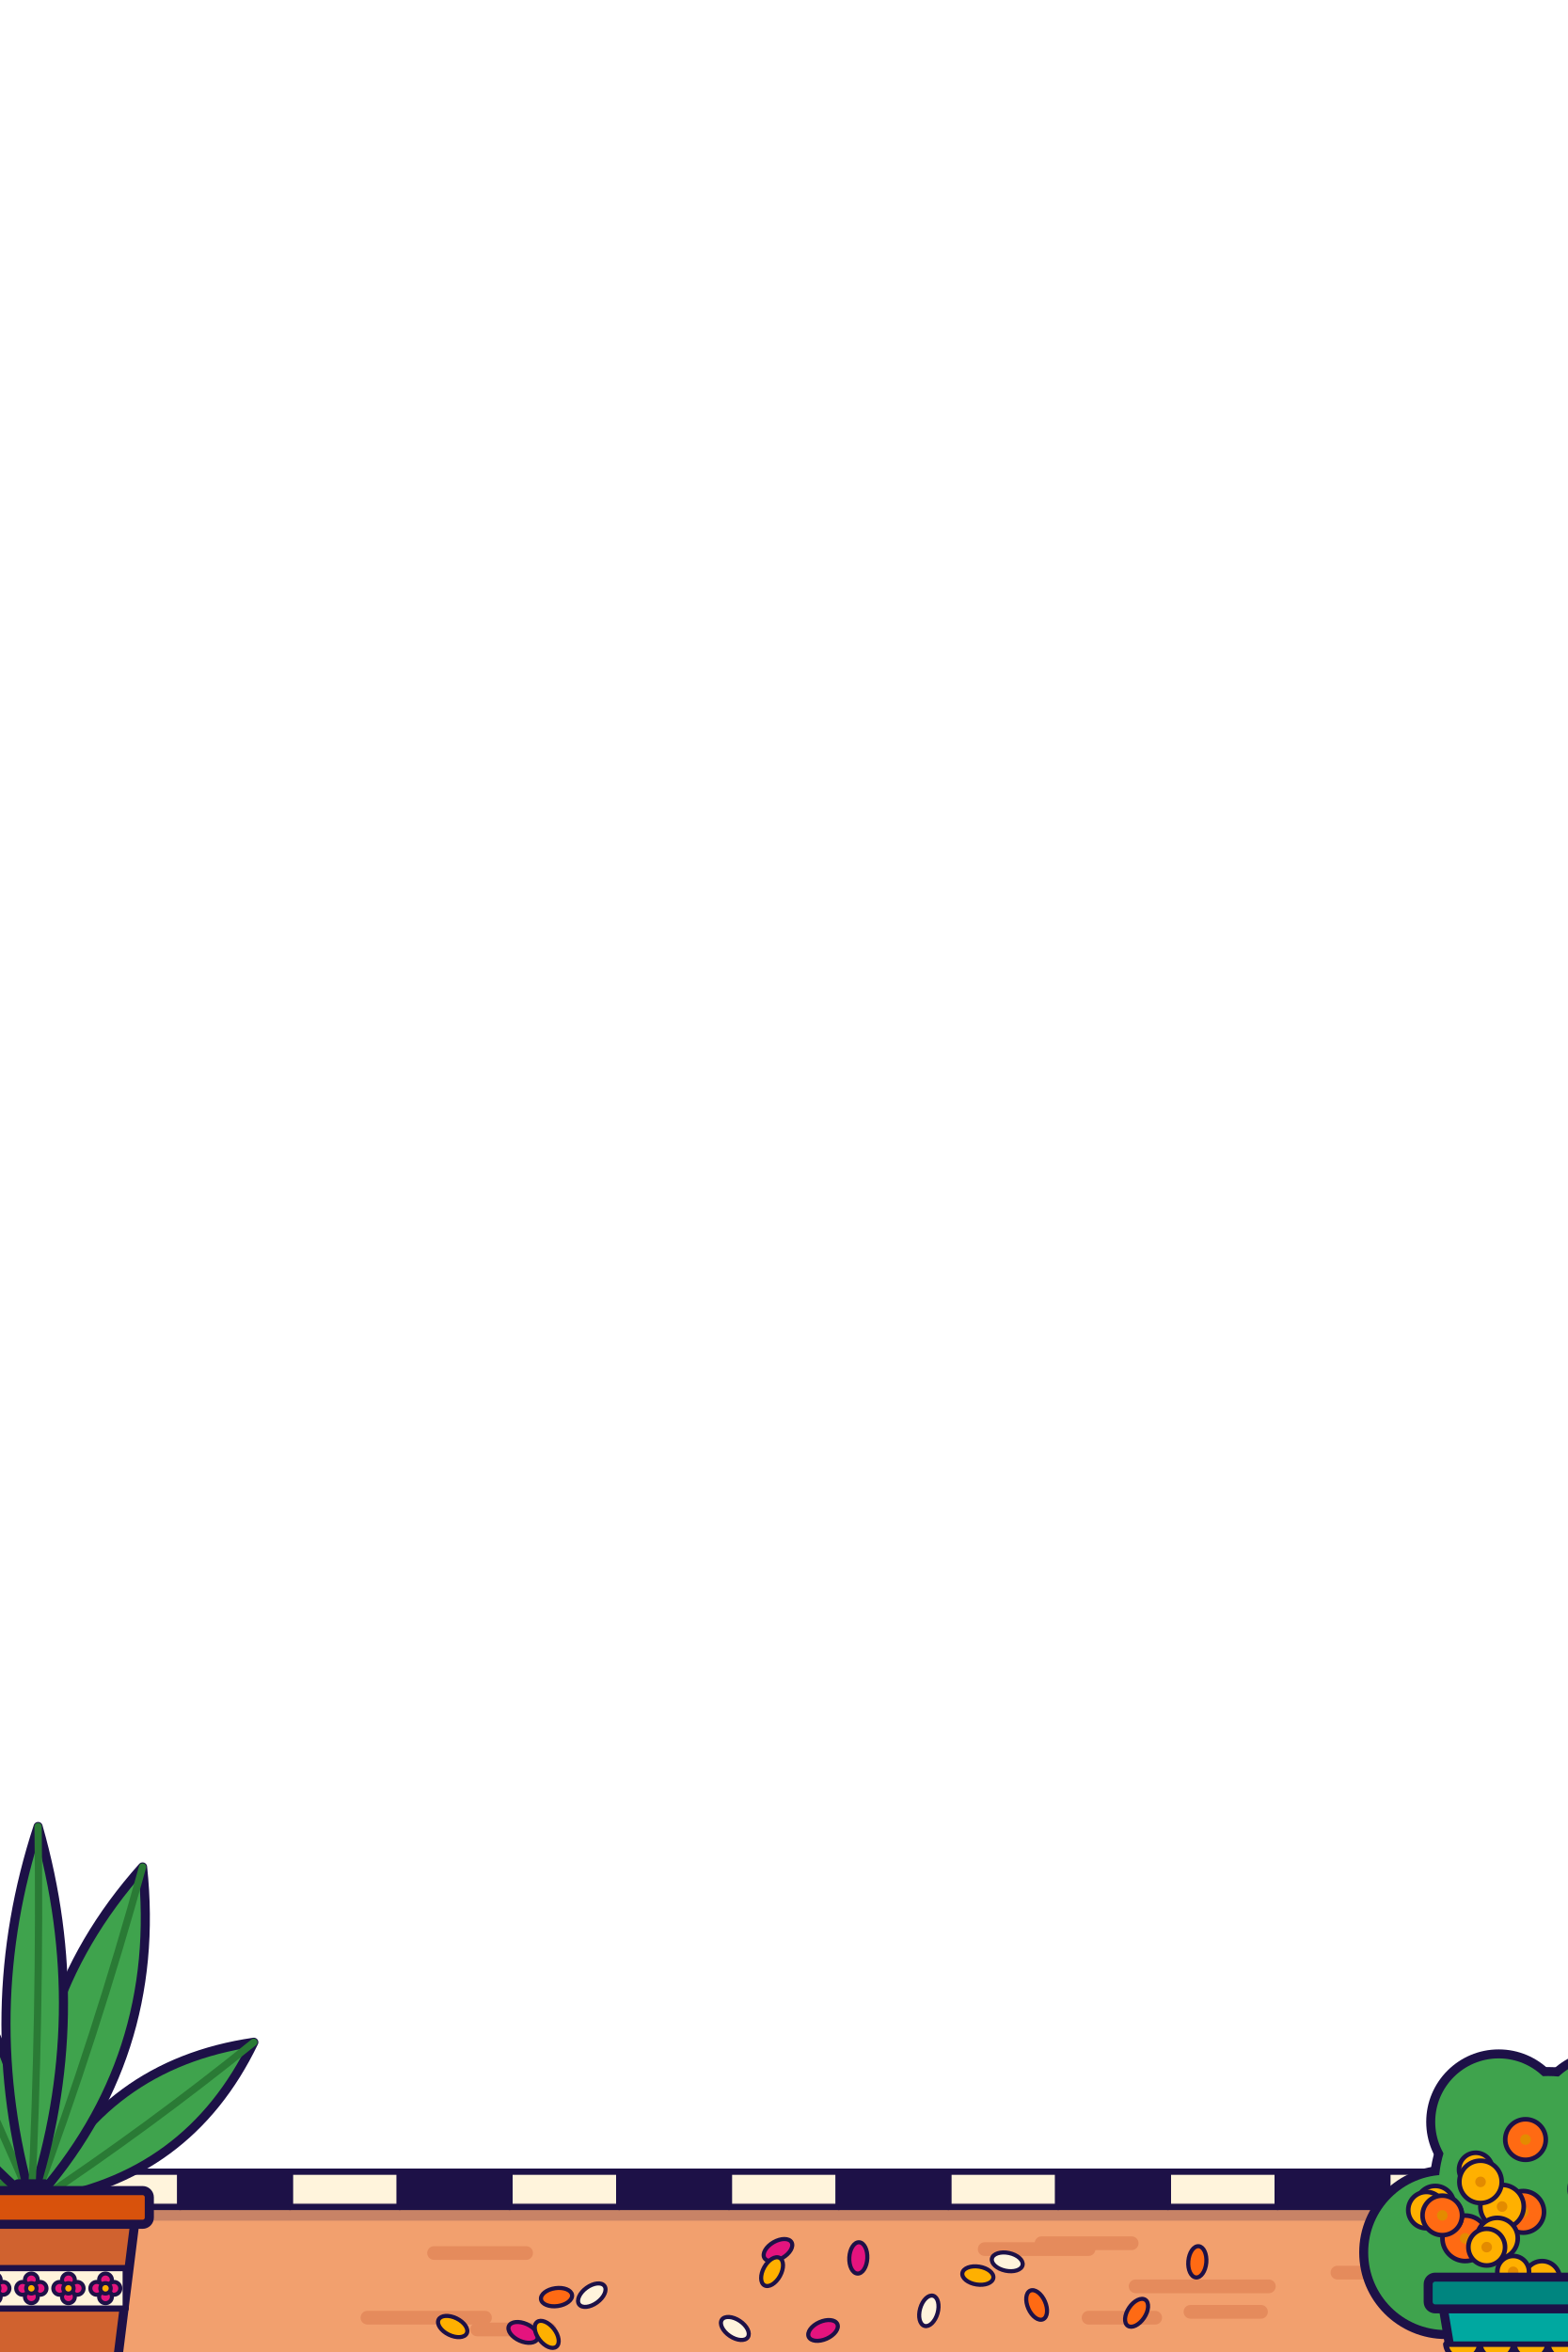
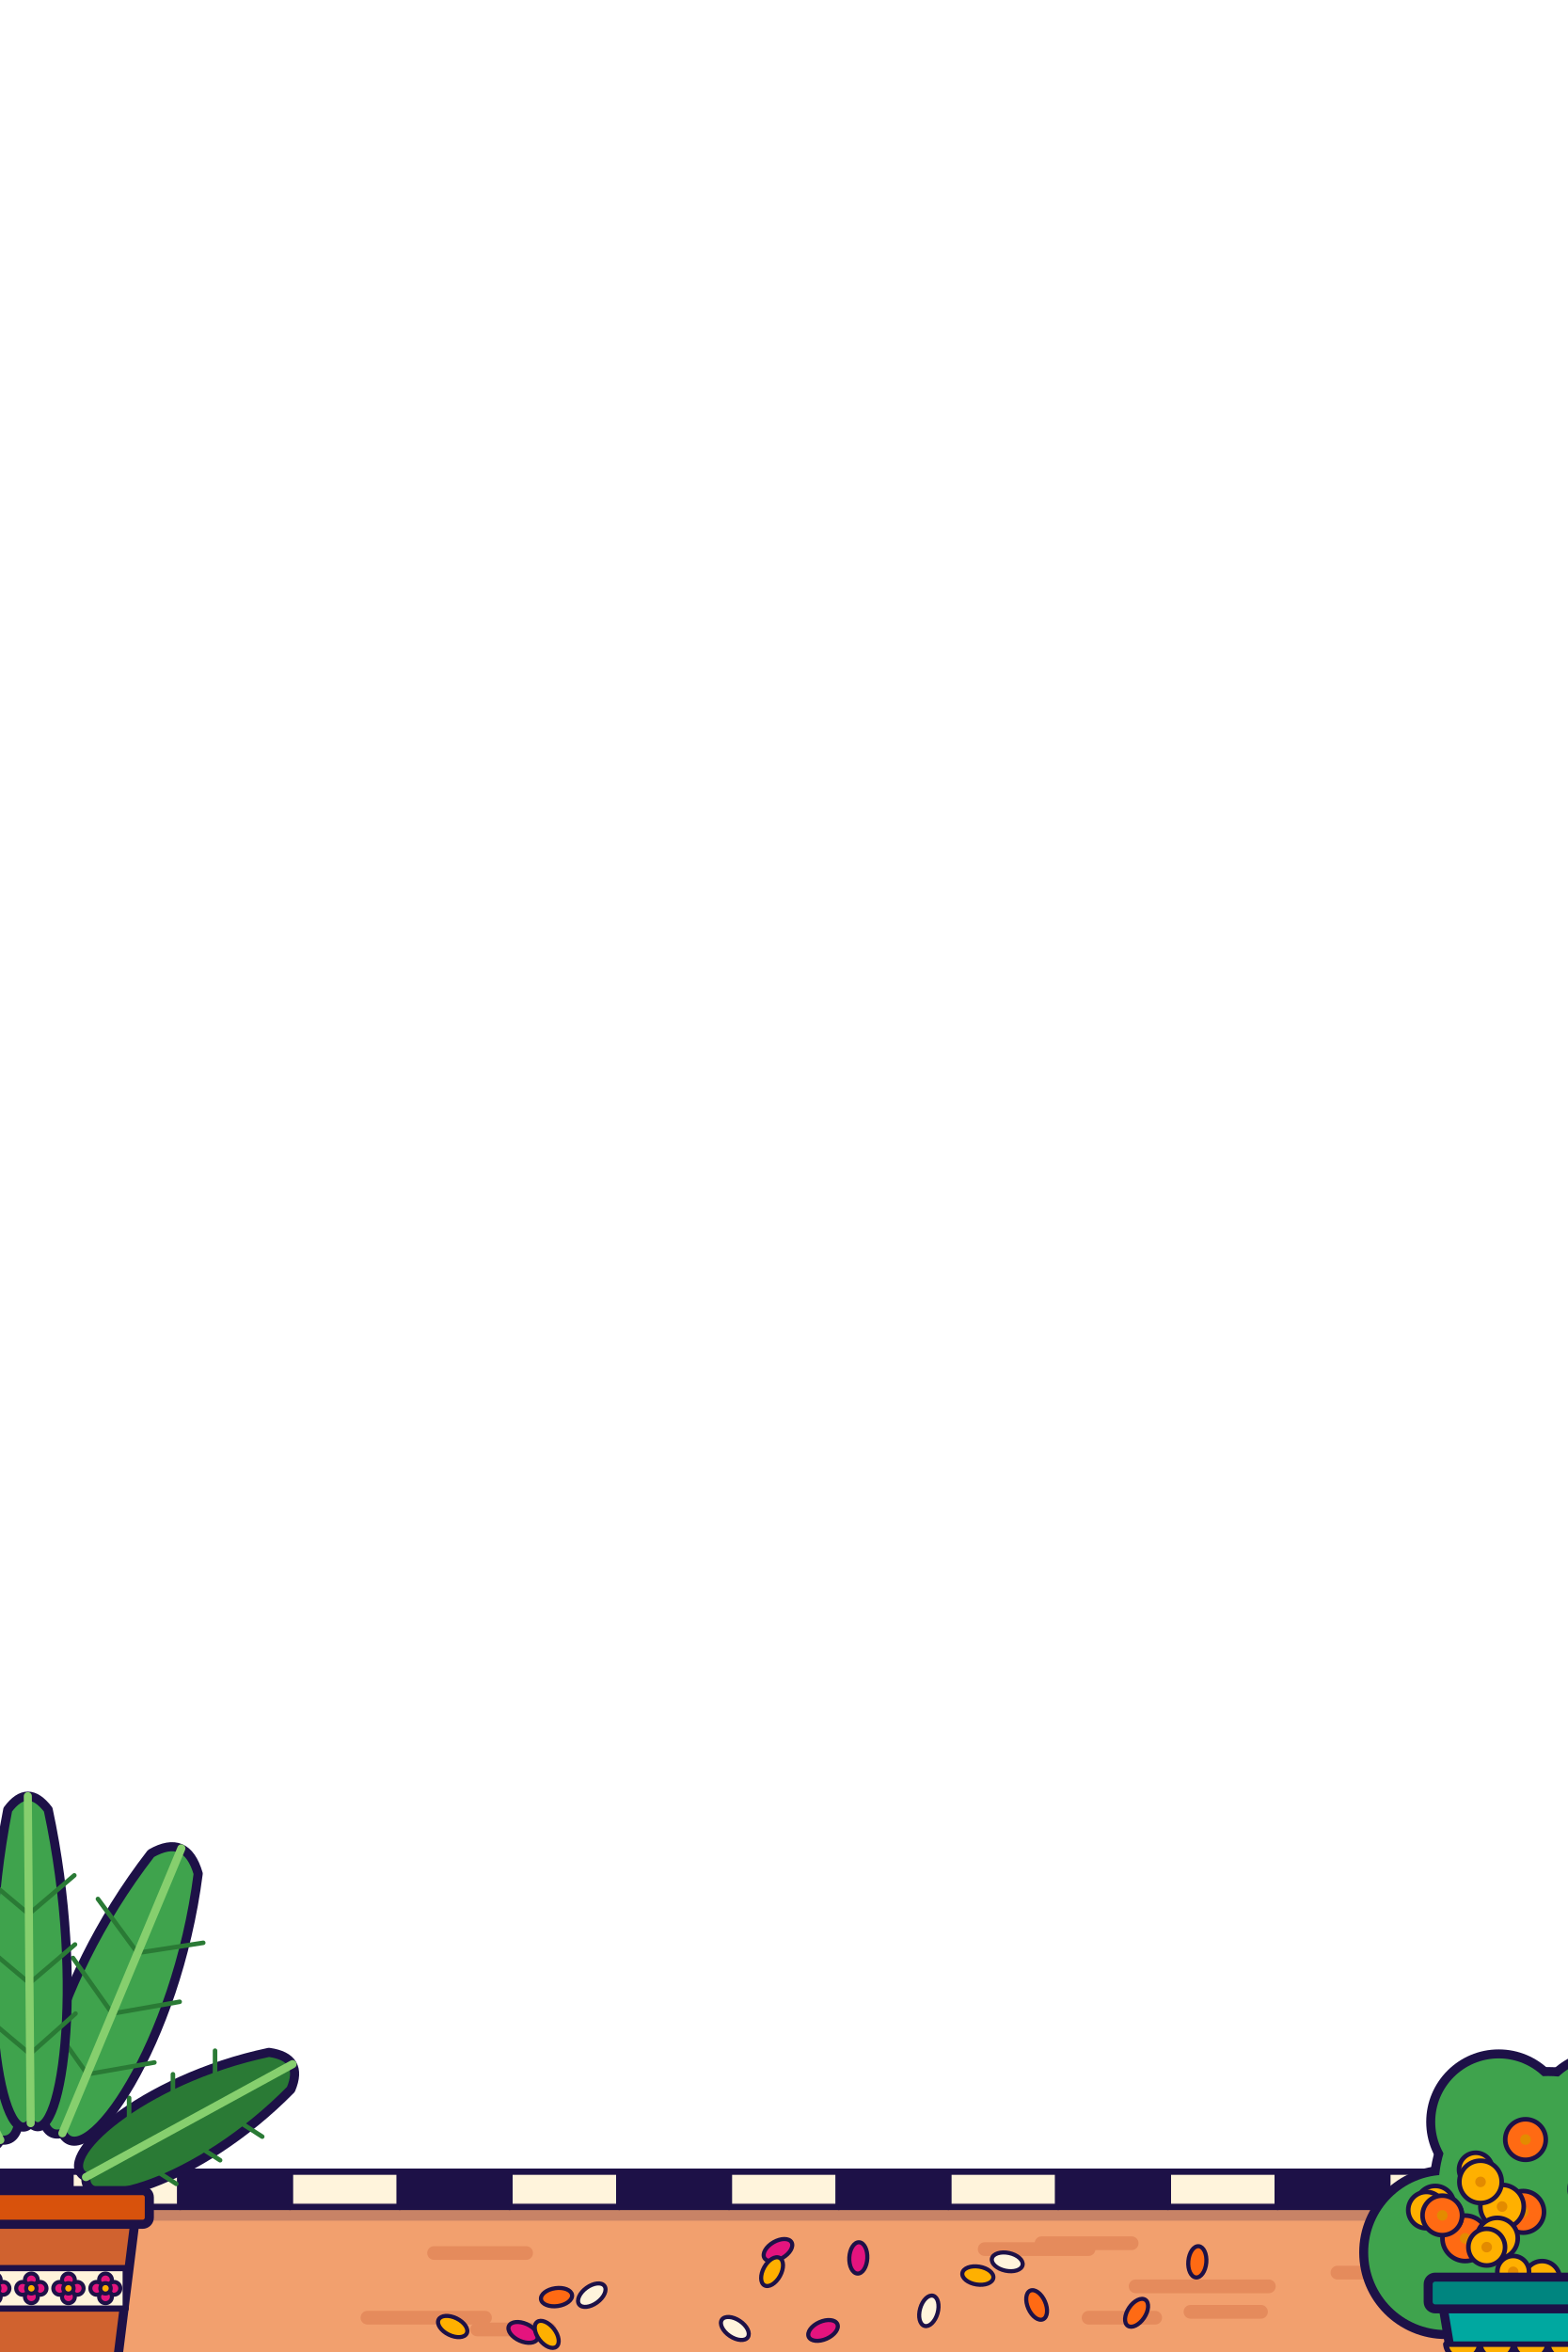
<svg xmlns="http://www.w3.org/2000/svg" viewBox="0 0 800 1200" width="800" height="1200" class="cd-hero" role="img" aria-labelledby="cdP-title">
  <style>.cd-hero .cloud{animation:cdh-drift 46s ease-in-out infinite alternate}
.cd-hero .cloud:nth-child(2n){animation-duration:58s;animation-direction:alternate-reverse}
.cd-hero .cloud:nth-child(3n){animation-duration:39s}
.cd-hero .flag{transform-box:fill-box;transform-origin:50% 0;animation:cdh-flutter 2.6s ease-in-out infinite}
.cd-hero .flag:nth-child(2n){animation-duration:3.1s;animation-delay:-1.1s}
.cd-hero .flag:nth-child(3n){animation-duration:2.2s;animation-delay:-.5s}
.cd-hero .lantern{transform-box:fill-box;transform-origin:50% 0;animation:cdh-sway 4.6s ease-in-out infinite}
.cd-hero .lantern:nth-of-type(2n){animation-duration:5.4s;animation-delay:-1.8s}
.cd-hero .steam{transform-box:fill-box;transform-origin:50% 100%;animation:cdh-rise 3.8s ease-out infinite}
.cd-hero .sun-rays{transform-box:fill-box;transform-origin:50% 50%;animation:cdh-spin 140s linear infinite}
.cd-hero .sun-glow{transform-box:fill-box;transform-origin:50% 50%;animation:cdh-pulse 7s ease-in-out infinite}
@keyframes cdh-drift{from{transform:translateX(-34px)}to{transform:translateX(46px)}}
@keyframes cdh-flutter{0%,100%{transform:rotate(-6deg) skewX(4deg)}50%{transform:rotate(6deg) skewX(-4deg)}}
@keyframes cdh-sway{0%,100%{transform:rotate(-5deg)}50%{transform:rotate(5deg)}}
@keyframes cdh-rise{0%{transform:translateY(16px) scale(.8);opacity:0}22%{opacity:.95}100%{transform:translateY(-54px) scale(1.18);opacity:0}}
@keyframes cdh-spin{to{transform:rotate(360deg)}}
@keyframes cdh-pulse{0%,100%{transform:scale(1);opacity:1}50%{transform:scale(1.06);opacity:.72}}
.cd-hero.is-paused *,.cd-hero .is-paused *{animation-play-state:paused!important}
@media (prefers-reduced-motion:reduce){.cd-hero *{animation:none!important}}</style>
  <defs>
    <linearGradient id="cdP-sky" x1="0" y1="0" x2="0" y2="1200" gradientUnits="userSpaceOnUse">
      <stop offset="0" stop-color="#EE4F98" />
      <stop offset=".3" stop-color="#FF7A52" />
      <stop offset=".52" stop-color="#FFA23E" />
      <stop offset=".72" stop-color="#FFC857" />
      <stop offset="1" stop-color="#FFE4A6" />
    </linearGradient>
    <radialGradient id="cdP-glow" cx=".5" cy=".82" r=".85">
      <stop offset="0" stop-color="#FFFBEA" />
      <stop offset=".45" stop-color="#FFE38E" />
      <stop offset="1" stop-color="#FFB000" />
    </radialGradient>
    <pattern id="cdP-violetL" width="26" height="26" patternUnits="userSpaceOnUse">
      <circle cx="6" cy="6" r="2.4" fill="#6A55C9" />
      <circle cx="19" cy="19" r="2.4" fill="#6A55C9" />
    </pattern>
    <pattern id="cdP-raniL" width="26" height="26" patternUnits="userSpaceOnUse">
      <circle cx="6" cy="6" r="2.4" fill="#FF8CC0" />
      <circle cx="19" cy="19" r="2.4" fill="#FF8CC0" />
    </pattern>
    <pattern id="cdP-cilL" width="26" height="26" patternUnits="userSpaceOnUse">
      <circle cx="6" cy="6" r="2.4" fill="#86CF6E" />
      <circle cx="19" cy="19" r="2.4" fill="#86CF6E" />
    </pattern>
    <pattern id="cdP-dado" width="30" height="36" x="-195" y="-38" patternUnits="userSpaceOnUse">
      <g fill="#FFF4DC">
        <circle cx="15" cy="12" r="4" />
        <circle cx="15" cy="24" r="4" />
        <circle cx="9" cy="18" r="4" />
        <circle cx="21" cy="18" r="4" />
      </g>
      <circle cx="15" cy="18" r="3" fill="#FFB000" />
    </pattern>
    <radialGradient id="cdP-halo">
      <stop offset="0" stop-color="#FFE7A0" stop-opacity=".7" />
      <stop offset="1" stop-color="#FFE7A0" stop-opacity="0" />
    </radialGradient>
  </defs>
  <g id="foreground" stroke="#1D1147" stroke-width="4.6" stroke-linejoin="round" stroke-linecap="round">
    <rect x="-20" y="1124" width="840" height="120" fill="#F2A06E" stroke="none" />
    <g stroke="none">
      <rect x="552" y="1179" width="41" height="7" fill="#E58B5C" rx="3.5" />
      <rect x="499" y="1144" width="60" height="7" fill="#E58B5C" rx="3.5" />
      <rect x="576" y="1163" width="75" height="7" fill="#E58B5C" rx="3.5" />
      <rect x="184" y="1179" width="67" height="7" fill="#E58B5C" rx="3.5" />
      <rect x="528" y="1141" width="53" height="7" fill="#E58B5C" rx="3.5" />
      <rect x="240" y="1185" width="44" height="7" fill="#E58B5C" rx="3.5" />
      <rect x="604" y="1176" width="43" height="7" fill="#E58B5C" rx="3.5" />
      <rect x="15.2" y="1180" width="40" height="7" fill="#E58B5C" rx="3.5" />
      <rect x="218" y="1146" width="54" height="7" fill="#E58B5C" rx="3.5" />
      <rect x="793" y="1152" width="34" height="7" fill="#E58B5C" rx="3.5" />
      <rect x="679" y="1156" width="50" height="7" fill="#E58B5C" rx="3.5" />
      <rect x="789" y="1154" width="49" height="7" fill="#E58B5C" rx="3.5" />
    </g>
    <g stroke-width="3.2">
      <rect x="-20" y="1108" width="56" height="18" fill="#1D1147" />
      <rect x="36" y="1108" width="56" height="18" fill="#FFF4DC" />
      <rect x="92" y="1108" width="56" height="18" fill="#1D1147" />
      <rect x="148" y="1108" width="56" height="18" fill="#FFF4DC" />
      <rect x="204" y="1108" width="56" height="18" fill="#1D1147" />
      <rect x="260" y="1108" width="56" height="18" fill="#FFF4DC" />
      <rect x="316" y="1108" width="56" height="18" fill="#1D1147" />
      <rect x="372" y="1108" width="56" height="18" fill="#FFF4DC" />
      <rect x="428" y="1108" width="56" height="18" fill="#1D1147" />
      <rect x="484" y="1108" width="56" height="18" fill="#FFF4DC" />
      <rect x="540" y="1108" width="56" height="18" fill="#1D1147" />
      <rect x="596" y="1108" width="56" height="18" fill="#FFF4DC" />
      <rect x="652" y="1108" width="56" height="18" fill="#1D1147" />
      <rect x="708" y="1108" width="56" height="18" fill="#FFF4DC" />
      <rect x="764" y="1108" width="56" height="18" fill="#1D1147" />
    </g>
    <rect x="-20" y="1124" width="840" height="9" fill="#1D1147" stroke="none" opacity="0.2" />
    <g stroke-width="2.1">
      <ellipse cx="0" cy="0" rx="8" ry="4.6" fill="#FFB000" transform="translate(231 1187) rotate(26)" />
      <ellipse cx="0" cy="0" rx="8" ry="4.6" fill="#FF6A13" transform="translate(580 1180) rotate(124)" />
      <ellipse cx="0" cy="0" rx="8" ry="4.6" fill="#E4147E" transform="translate(267 1190) rotate(24)" />
      <ellipse cx="0" cy="0" rx="8" ry="4.6" fill="#FFF4DC" transform="translate(474 1179) rotate(106)" />
      <ellipse cx="0" cy="0" rx="8" ry="4.6" fill="#FFB000" transform="translate(279 1191) rotate(52)" />
      <ellipse cx="0" cy="0" rx="8" ry="4.6" fill="#FF6A13" transform="translate(529 1176) rotate(66)" />
      <ellipse cx="0" cy="0" rx="8" ry="4.6" fill="#E4147E" transform="translate(420 1189) rotate(156)" />
      <ellipse cx="0" cy="0" rx="8" ry="4.6" fill="#FFF4DC" transform="translate(375 1188) rotate(34)" />
      <ellipse cx="0" cy="0" rx="8" ry="4.6" fill="#FFB000" transform="translate(499 1161) rotate(9)" />
      <ellipse cx="0" cy="0" rx="8" ry="4.6" fill="#FF6A13" transform="translate(611 1154) rotate(95)" />
      <ellipse cx="0" cy="0" rx="8" ry="4.6" fill="#E4147E" transform="translate(397 1148) rotate(150)" />
      <ellipse cx="0" cy="0" rx="8" ry="4.6" fill="#FFF4DC" transform="translate(514 1154) rotate(12)" />
      <ellipse cx="0" cy="0" rx="8" ry="4.6" fill="#FFB000" transform="translate(394 1159) rotate(119)" />
      <ellipse cx="0" cy="0" rx="8" ry="4.6" fill="#FF6A13" transform="translate(284 1172) rotate(172)" />
      <ellipse cx="0" cy="0" rx="8" ry="4.6" fill="#E4147E" transform="translate(438 1152) rotate(93)" />
      <ellipse cx="0" cy="0" rx="8" ry="4.6" fill="#FFF4DC" transform="translate(302 1171) rotate(144)" />
    </g>
    <g transform="translate(16 1226) scale(0.86)" stroke-width="5.4">
      <ellipse cx="10" cy="2" rx="96" ry="8" fill="#1D1147" stroke="none" opacity="0.2" />
-       <path d="M-2 -120Q-46 -188 -128 -186Q-84 -118 -2 -120Z" fill="#3FA34D" />
-       <path d="M-2 -120Q-63 -157 -128 -186" fill="none" stroke="#2A7A35" stroke-width="4.3" />
-       <path d="M0 -120Q-0.5 -228 -84 -296Q-84 -188 0 -120Z" fill="#3FA34D" />
-       <path d="M0 -120Q-37.8 -210 -84 -296" fill="none" stroke="#2A7A35" stroke-width="4.3" />
-       <path d="M4 -120Q93 -133 132 -214Q43 -201 4 -120Z" fill="#3FA34D" />
-       <path d="M4 -120Q70 -164 132 -214" fill="none" stroke="#2A7A35" stroke-width="4.3" />
-       <path d="M2 -120Q78 -205 66 -318Q-9.8 -233 2 -120Z" fill="#3FA34D" />
-       <path d="M2 -120Q38.4 -218 66 -318" fill="none" stroke="#2A7A35" stroke-width="4.3" />
-       <path d="M0 -120Q36 -230 4 -342Q-32 -232 0 -120Z" fill="#3FA34D" />
-       <path d="M0 -120Q5.4 -231 4 -342" fill="none" stroke="#2A7A35" stroke-width="4.3" />
+       <path d="M-29.6 -129C-11.7 -142 -65 -181 -137 -184Q-157 -179 -146 -161C-91 -114 -25.4 -107 -29.6 -129Z" fill="#2A7A35" />
+       <path d="M-54 -139L-58 -171M-54 -139L-79 -117M-79 -148L-83 -181M-79 -148L-104 -127M-104 -158L-107 -190M-104 -158L-128 -136" fill="none" stroke="#2A7A35" stroke-width="2.7" />
+       <path d="M-29.6 -129L-149 -176" fill="none" stroke="#86CF6E" stroke-width="4.8" />
+       <path d="M32.4 -134C30 -111 99 -130 154 -186Q162 -205 141 -208C65 -192 12 -144 32.4 -134Z" fill="#2A7A35" />
+       <path d="M58 -148L86 -130M58 -148L58 -181M84 -162L112 -144M84 -162L84 -195M109 -176L137 -158M109 -176L109 -209" fill="none" stroke="#2A7A35" stroke-width="2.7" />
+       <path d="M32.4 -134L155 -201" fill="none" stroke="#86CF6E" stroke-width="4.8" />
+       <path d="M-18.4 -156C8.5 -152 -13.2 -238 -80 -309Q-102 -320 -106 -295C-88 -200 -30.6 -132 -18.4 -156Z" fill="#3FA34D" />
+       <path d="M-35 -188L-13.9 -222M-35 -188L-74 -191M-52 -221L-30.4 -254M-52 -221L-91 -223M-68 -253L-47 -287M-68 -253L-108 -256" fill="none" stroke="#2A7A35" stroke-width="2.7" />
+       <path d="M-18.4 -156L-97 -311" fill="none" stroke="#86CF6E" stroke-width="4.8" />
+       <path d="M18.4 -160C32.2 -135 86 -213 99 -314Q92 -338 71 -326C8.3 -245 -8.5 -152 18.4 -160Z" fill="#3FA34D" />
+       <path d="M33.2 -195L73 -202M33.2 -195L9.9 -228M48 -231L88 -238M48 -231L24.7 -264M63 -267L102 -273M63 -267L39.5 -299" fill="none" stroke="#2A7A35" stroke-width="2.7" />
+       <path d="M18.4 -160L89 -329" fill="none" stroke="#86CF6E" stroke-width="4.8" />
+       <path d="M-0.4 -166C17.4 -148 32.5 -247 10 -352Q-2.2 -368 -14 -352C-34.7 -246 -17.8 -147 -0.4 -166Z" fill="#3FA34D" />
+       <path d="M-0.8 -207L26.2 -231M-0.8 -207L-28.2 -230M-1.1 -249L25.9 -272M-1.1 -249L-28.5 -272M-1.5 -290L25.5 -313M-1.5 -290L-28.9 -313" fill="none" stroke="#2A7A35" stroke-width="2.7" />
+       <path d="M-0.4 -166L-2.1 -360" fill="none" stroke="#86CF6E" stroke-width="4.8" />
      <rect x="-8" y="-130" width="16" height="40" fill="#2A7A35" />
      <path d="M-62 -112H62L48 0H-48Z" fill="#D0622F" />
      <rect x="-70" y="-126" width="140" height="20" fill="#D8520C" rx="4" />
      <rect x="-56" y="-80" width="112" height="24" fill="#FFF4DC" stroke-width="3.7" />
      <g>
        <g stroke-width="2.4">
          <circle cx="-44" cy="-73" r="3.8" fill="#E4147E" />
          <circle cx="-38.8" cy="-68" r="3.8" fill="#E4147E" />
          <circle cx="-44" cy="-63" r="3.8" fill="#E4147E" />
          <circle cx="-49" cy="-68" r="3.8" fill="#E4147E" />
          <circle cx="-44" cy="-68" r="3.1" fill="#FFB000" />
        </g>
        <g stroke-width="2.4">
          <circle cx="-22" cy="-73" r="3.8" fill="#E4147E" />
          <circle cx="-16.8" cy="-68" r="3.8" fill="#E4147E" />
          <circle cx="-22" cy="-63" r="3.8" fill="#E4147E" />
          <circle cx="-27.2" cy="-68" r="3.8" fill="#E4147E" />
          <circle cx="-22" cy="-68" r="3.1" fill="#FFB000" />
        </g>
        <g stroke-width="2.4">
          <circle cx="0" cy="-73" r="3.8" fill="#E4147E" />
          <circle cx="5.2" cy="-68" r="3.8" fill="#E4147E" />
          <circle cx="0" cy="-63" r="3.8" fill="#E4147E" />
          <circle cx="-5.2" cy="-68" r="3.8" fill="#E4147E" />
          <circle cx="0" cy="-68" r="3.1" fill="#FFB000" />
        </g>
        <g stroke-width="2.4">
          <circle cx="22" cy="-73" r="3.8" fill="#E4147E" />
          <circle cx="27.2" cy="-68" r="3.8" fill="#E4147E" />
          <circle cx="22" cy="-63" r="3.8" fill="#E4147E" />
          <circle cx="16.8" cy="-68" r="3.8" fill="#E4147E" />
          <circle cx="22" cy="-68" r="3.1" fill="#FFB000" />
        </g>
        <g stroke-width="2.4">
          <circle cx="44" cy="-73" r="3.8" fill="#E4147E" />
          <circle cx="49" cy="-68" r="3.8" fill="#E4147E" />
          <circle cx="44" cy="-63" r="3.8" fill="#E4147E" />
          <circle cx="38.8" cy="-68" r="3.8" fill="#E4147E" />
          <circle cx="44" cy="-68" r="3.1" fill="#FFB000" />
        </g>
      </g>
    </g>
    <g transform="translate(790 1250) scale(0.9)" stroke-width="5.1">
      <ellipse cx="0" cy="2" rx="100" ry="8" fill="#1D1147" stroke="none" opacity="0.2" />
      <g stroke-width="10.2">
        <circle cx="0" cy="-150" r="62" fill="#3FA34D" />
        <circle cx="-58" cy="-112" r="44" fill="#3FA34D" />
        <circle cx="58" cy="-112" r="44" fill="#3FA34D" />
        <circle cx="-28" cy="-186" r="36" fill="#3FA34D" />
        <circle cx="32" cy="-184" r="38" fill="#3FA34D" />
      </g>
      <g stroke="none">
        <circle cx="0" cy="-150" r="62" fill="#3FA34D" />
        <circle cx="-58" cy="-112" r="44" fill="#3FA34D" />
        <circle cx="58" cy="-112" r="44" fill="#3FA34D" />
        <circle cx="-28" cy="-186" r="36" fill="#3FA34D" />
        <circle cx="32" cy="-184" r="38" fill="#3FA34D" />
      </g>
      <g stroke-width="2.6">
        <circle cx="-14.1" cy="-135" r="11.8" fill="#FF6A13" />
        <circle cx="-14.1" cy="-135" r="3" fill="#E38B00" stroke="none" />
        <circle cx="-26.1" cy="-138" r="12.3" fill="#FFB000" />
        <circle cx="-26.1" cy="-138" r="3" fill="#E38B00" stroke="none" />
        <circle cx="51" cy="-173" r="9.2" fill="#FFB000" />
        <circle cx="51" cy="-173" r="3" fill="#E38B00" stroke="none" />
        <circle cx="30.9" cy="-92" r="11.3" fill="#FF6A13" />
        <circle cx="30.9" cy="-92" r="3" fill="#E38B00" stroke="none" />
        <circle cx="-64" cy="-139" r="10.7" fill="#FFB000" />
        <circle cx="-64" cy="-139" r="3" fill="#E38B00" stroke="none" />
        <circle cx="26.2" cy="-133" r="9.3" fill="#FFB000" />
        <circle cx="26.2" cy="-133" r="3" fill="#E38B00" stroke="none" />
        <circle cx="-47" cy="-120" r="12.9" fill="#FF6A13" />
        <circle cx="-47" cy="-120" r="3" fill="#E38B00" stroke="none" />
        <circle cx="38.7" cy="-129" r="10" fill="#FFB000" />
        <circle cx="38.7" cy="-129" r="3" fill="#E38B00" stroke="none" />
        <circle cx="23" cy="-121" r="9.9" fill="#FFB000" />
        <circle cx="23" cy="-121" r="3" fill="#E38B00" stroke="none" />
        <circle cx="69" cy="-137" r="11.1" fill="#FF6A13" />
        <circle cx="69" cy="-137" r="3" fill="#E38B00" stroke="none" />
        <circle cx="-59" cy="-133" r="10.2" fill="#FFB000" />
        <circle cx="-59" cy="-133" r="3" fill="#E38B00" stroke="none" />
        <circle cx="-3.4" cy="-97" r="10.1" fill="#FFB000" />
        <circle cx="-3.4" cy="-97" r="3" fill="#E38B00" stroke="none" />
        <circle cx="-12.8" cy="-176" r="11.5" fill="#FF6A13" />
        <circle cx="-12.8" cy="-176" r="3" fill="#E38B00" stroke="none" />
        <circle cx="-41" cy="-159" r="9.5" fill="#FFB000" />
        <circle cx="-41" cy="-159" r="3" fill="#E38B00" stroke="none" />
        <circle cx="-19.8" cy="-101" r="9" fill="#FFB000" />
        <circle cx="-19.8" cy="-101" r="3" fill="#E38B00" stroke="none" />
        <circle cx="24.8" cy="-148" r="12.6" fill="#FF6A13" />
        <circle cx="24.8" cy="-148" r="3" fill="#E38B00" stroke="none" />
        <circle cx="-69" cy="-136" r="10.3" fill="#FFB000" />
        <circle cx="-69" cy="-136" r="3" fill="#E38B00" stroke="none" />
        <circle cx="-28.8" cy="-120" r="11.6" fill="#FFB000" />
        <circle cx="-28.8" cy="-120" r="3" fill="#E38B00" stroke="none" />
        <circle cx="28.5" cy="-169" r="10.6" fill="#FF6A13" />
        <circle cx="28.5" cy="-169" r="3" fill="#E38B00" stroke="none" />
        <circle cx="-38.3" cy="-152" r="12" fill="#FFB000" />
        <circle cx="-38.3" cy="-152" r="3" fill="#E38B00" stroke="none" />
        <circle cx="-34.8" cy="-115" r="10.4" fill="#FFB000" />
        <circle cx="-34.8" cy="-115" r="3" fill="#E38B00" stroke="none" />
        <circle cx="-60" cy="-133" r="11.2" fill="#FF6A13" />
        <circle cx="-60" cy="-133" r="3" fill="#E38B00" stroke="none" />
      </g>
      <path d="M-60 -84H60L46 0H-46Z" fill="#00A8A0" />
      <rect x="-68" y="-98" width="136" height="18" fill="#00857F" rx="4" />
      <path d="M-58 -60a9.7 9.7 0 0 0 19.3 0a9.7 9.7 0 0 0 19.3 0a9.7 9.7 0 0 0 19.3 0a9.7 9.7 0 0 0 19.3 0a9.7 9.7 0 0 0 19.3 0a9.7 9.7 0 0 0 19.3 0Z" fill="#FFB000" stroke-width="3.1" />
-       <g stroke="none">
-         <circle cx="-40" cy="-30" r="3.4" fill="#FFF4DC" />
-         <circle cx="-24" cy="-30" r="3.4" fill="#FFF4DC" />
-         <circle cx="-8" cy="-30" r="3.4" fill="#FFF4DC" />
-         <circle cx="8" cy="-30" r="3.4" fill="#FFF4DC" />
-         <circle cx="24" cy="-30" r="3.4" fill="#FFF4DC" />
-         <circle cx="40" cy="-30" r="3.4" fill="#FFF4DC" />
-       </g>
+       <path d="M-40 -30h80" fill="none" stroke="#FFF4DC" stroke-width="6.8" stroke-dasharray="0 16" stroke-linecap="round" />
    </g>
  </g>
</svg>
